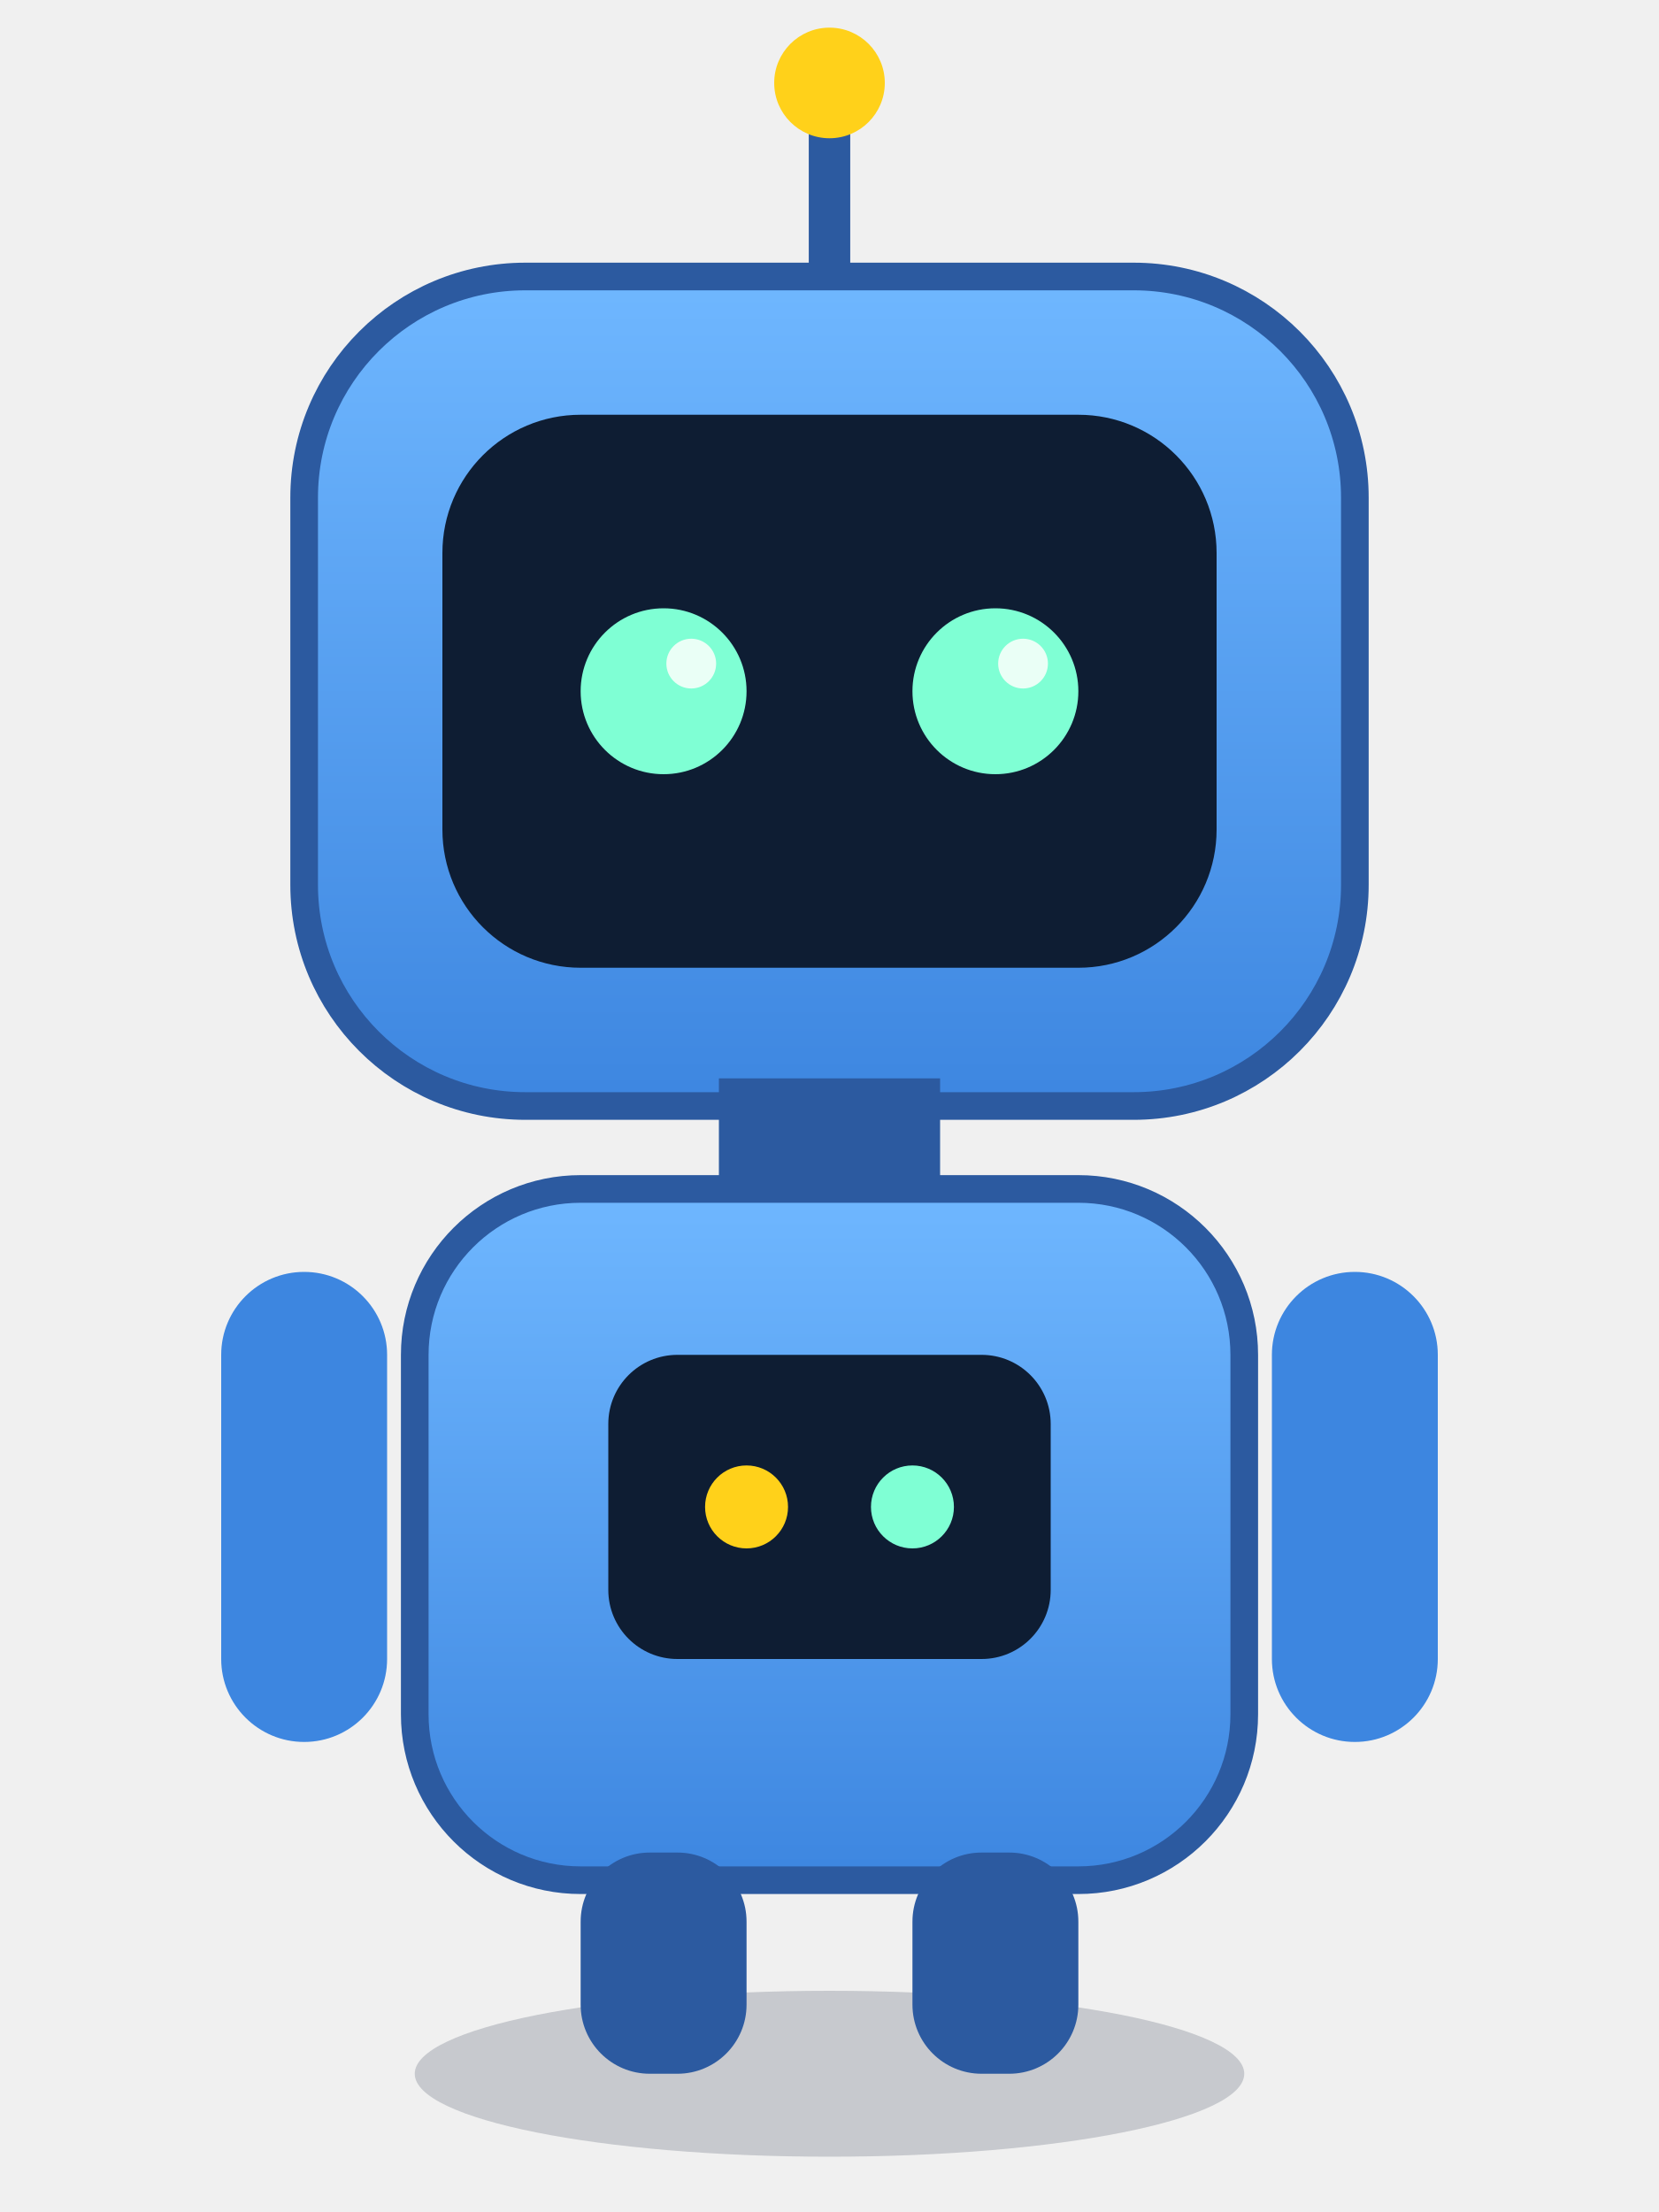
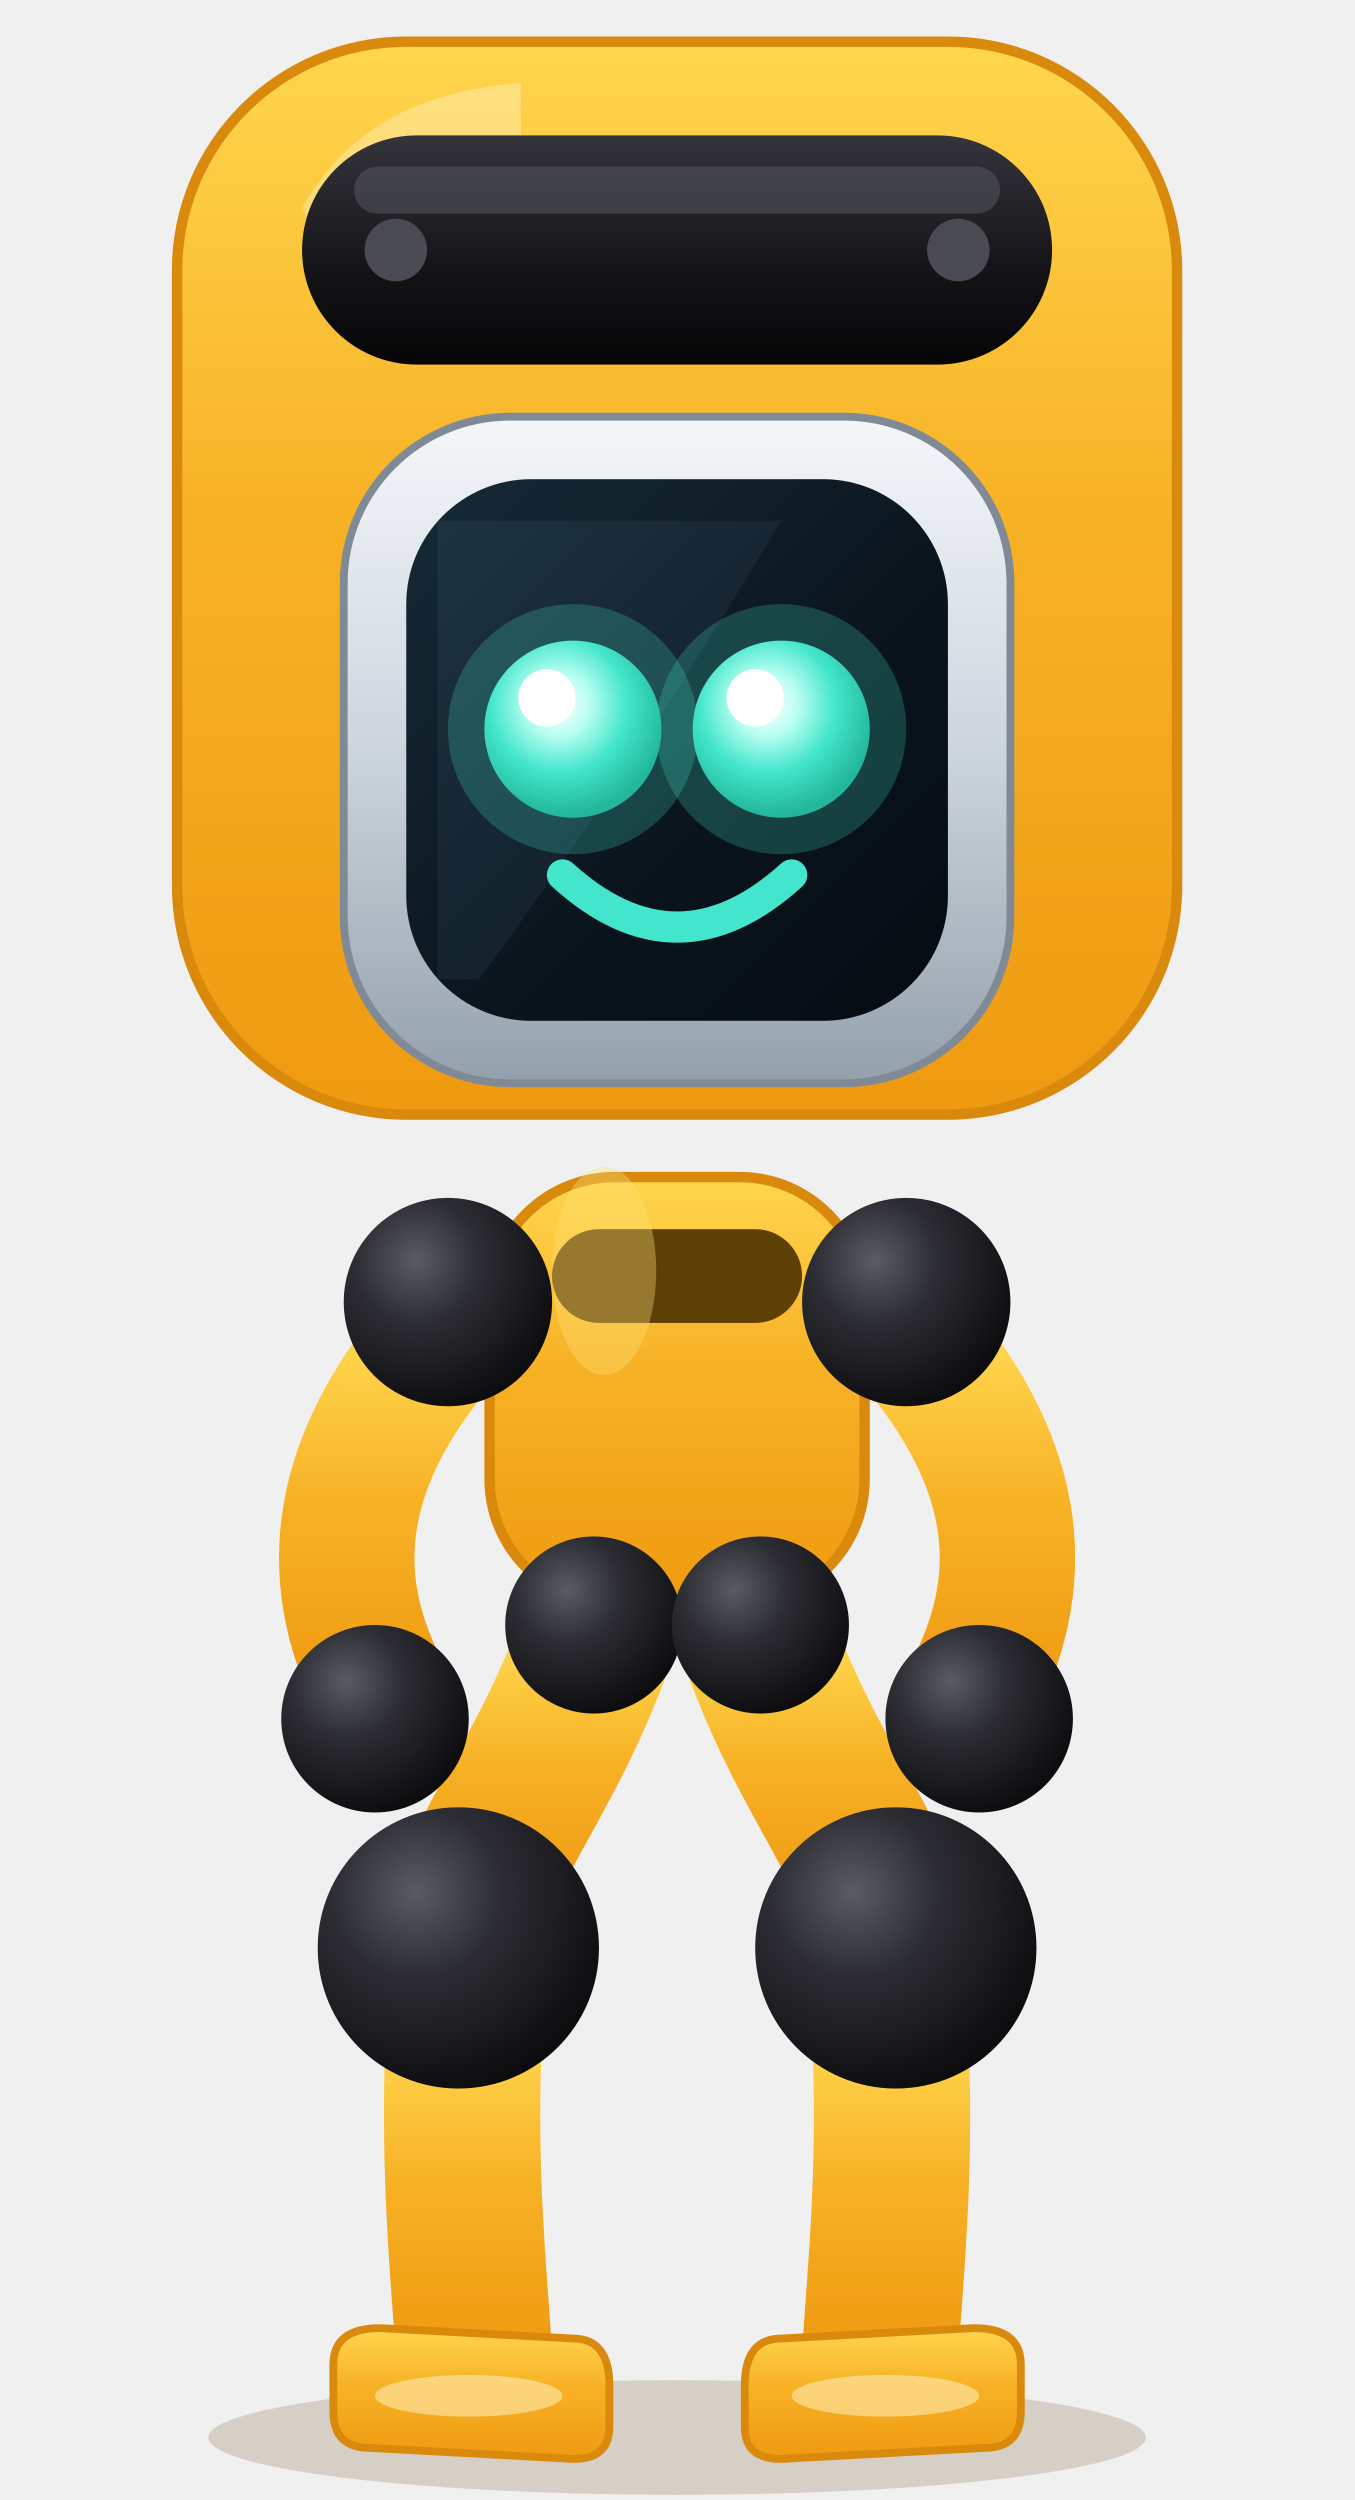
- <svg xmlns="http://www.w3.org/2000/svg" viewBox="0 0 120 160" width="120" height="160" aria-label="EDDIE">
+ <svg xmlns="http://www.w3.org/2000/svg" viewBox="0 0 260 480" width="260" height="480" aria-label="EDDIE">
  <defs>
+     <linearGradient id="ed-body" x1="0" y1="0" x2="0" y2="1">
+       <stop offset="0%" stop-color="#ffd64d" />
+       <stop offset="45%" stop-color="#f7b125" />
+       <stop offset="100%" stop-color="#ef9a10" />
+     </linearGradient>
+     <linearGradient id="ed-bezel" x1="0" y1="0" x2="0" y2="1">
+       <stop offset="0%" stop-color="#f4f7fa" />
+       <stop offset="50%" stop-color="#cdd5dd" />
+       <stop offset="100%" stop-color="#93a0ac" />
+     </linearGradient>
+     <linearGradient id="ed-screen" x1="0" y1="0" x2="1" y2="1">
+       <stop offset="0%" stop-color="#162a37" />
+       <stop offset="60%" stop-color="#0a141d" />
+       <stop offset="100%" stop-color="#050a10" />
+     </linearGradient>
+     <linearGradient id="ed-topbar" x1="0" y1="0" x2="0" y2="1">
+       <stop offset="0%" stop-color="#34343b" />
+       <stop offset="55%" stop-color="#16161a" />
+       <stop offset="100%" stop-color="#050506" />
+     </linearGradient>
+     <radialGradient id="ed-joint" cx="35%" cy="30%" r="80%">
+       <stop offset="0%" stop-color="#5a5b63" />
+       <stop offset="38%" stop-color="#2c2d33" />
+       <stop offset="100%" stop-color="#070709" />
+     </radialGradient>
+     <radialGradient id="ed-eye" cx="42%" cy="36%" r="62%">
+       <stop offset="0%" stop-color="#ffffff" />
+       <stop offset="28%" stop-color="#bafff1" />
+       <stop offset="62%" stop-color="#43e6cc" />
+       <stop offset="100%" stop-color="#23b89c" />
+     </radialGradient>
    <radialGradient id="eddie-glow-grad" cx="50%" cy="50%" r="50%">
-       <stop offset="0%" stop-color="#ffe14d" stop-opacity="0.95" />
-       <stop offset="55%" stop-color="#ffd11a" stop-opacity="0.45" />
-       <stop offset="100%" stop-color="#ffd11a" stop-opacity="0" />
+       <stop offset="0%" stop-color="#ffe680" stop-opacity="0.95" />
+       <stop offset="55%" stop-color="#ffcf3f" stop-opacity="0.4" />
+       <stop offset="100%" stop-color="#ffcf3f" stop-opacity="0" />
    </radialGradient>
-     <linearGradient id="eddie-body-grad" x1="0" y1="0" x2="0" y2="1">
-       <stop offset="0%" stop-color="#6fb7ff" />
-       <stop offset="100%" stop-color="#3d86e0" />
-     </linearGradient>
  </defs>
-   <ellipse id="eddie-glow" cx="60" cy="70" rx="58" ry="62" fill="url(#eddie-glow-grad)" opacity="0" />
+   <ellipse id="eddie-glow" cx="130" cy="120" rx="150" ry="160" fill="url(#eddie-glow-grad)" opacity="0" />
  <g id="eddie">
-     <ellipse cx="60" cy="150" rx="30" ry="6" fill="#0a1730" opacity="0.18" />
-     <line x1="60" y1="20" x2="60" y2="8" stroke="#2c5aa0" stroke-width="3" stroke-linecap="round" />
-     <circle cx="60" cy="6" r="4" fill="#ffd11a" />
-     <rect x="22" y="20" width="76" height="60" rx="16" fill="url(#eddie-body-grad)" stroke="#2c5aa0" stroke-width="2" />
-     <rect id="eddie-screen" x="32" y="30" width="56" height="40" rx="10" fill="#0e1d33" />
-     <g id="eddie-eyes" fill="#7fffd4">
-       <circle cx="48" cy="50" r="6" />
-       <circle cx="72" cy="50" r="6" />
-       <circle cx="50" cy="48" r="1.8" fill="#eafff6" />
-       <circle cx="74" cy="48" r="1.8" fill="#eafff6" />
+     <ellipse cx="130" cy="468" rx="90" ry="11" fill="#5a3a06" opacity="0.18" />
+     <path d="M114 316 C106 338 96 350 90 366" fill="none" stroke="url(#ed-body)" stroke-width="30" stroke-linecap="round" />
+     <path d="M146 316 C154 338 164 350 170 366" fill="none" stroke="url(#ed-body)" stroke-width="30" stroke-linecap="round" />
+     <path d="M89 392 C88 418 90 436 91 452" fill="none" stroke="url(#ed-body)" stroke-width="30" stroke-linecap="round" />
+     <path d="M171 392 C172 418 170 436 169 452" fill="none" stroke="url(#ed-body)" stroke-width="30" stroke-linecap="round" />
+     <path d="M64 454 Q64 447 73 447 L110 449 Q117 449 117 458 L117 466 Q117 473 108 472 L71 470 Q64 470 64 463 Z" fill="url(#ed-body)" stroke="#d98a0c" stroke-width="1.5" />
+     <path d="M196 454 Q196 447 187 447 L150 449 Q143 449 143 458 L143 466 Q143 473 152 472 L189 470 Q196 470 196 463 Z" fill="url(#ed-body)" stroke="#d98a0c" stroke-width="1.5" />
+     <ellipse cx="90" cy="460" rx="18" ry="4" fill="#fff0bd" opacity="0.55" />
+     <ellipse cx="170" cy="460" rx="18" ry="4" fill="#fff0bd" opacity="0.55" />
+     <path d="M84 258 C64 282 62 304 74 326" fill="none" stroke="url(#ed-body)" stroke-width="26" stroke-linecap="round" />
+     <path d="M176 258 C196 282 198 304 186 326" fill="none" stroke="url(#ed-body)" stroke-width="26" stroke-linecap="round" />
+     <rect x="94" y="226" width="72" height="82" rx="24" fill="url(#ed-body)" stroke="#d98a0c" stroke-width="2" />
+     <rect x="106" y="236" width="48" height="18" rx="9" fill="#5e3f06" />
+     <ellipse cx="116" cy="244" rx="10" ry="20" fill="#ffe27a" opacity="0.35" />
+     <circle cx="114" cy="312" r="17" fill="url(#ed-joint)" />
+     <circle cx="146" cy="312" r="17" fill="url(#ed-joint)" />
+     <circle cx="88" cy="374" r="27" fill="url(#ed-joint)" />
+     <circle cx="172" cy="374" r="27" fill="url(#ed-joint)" />
+     <circle cx="86" cy="250" r="20" fill="url(#ed-joint)" />
+     <circle cx="174" cy="250" r="20" fill="url(#ed-joint)" />
+     <circle cx="72" cy="330" r="18" fill="url(#ed-joint)" />
+     <circle cx="188" cy="330" r="18" fill="url(#ed-joint)" />
+     <rect x="34" y="8" width="192" height="206" rx="44" fill="url(#ed-body)" stroke="#d98a0c" stroke-width="2" />
+     <path d="M58 40 Q70 18 100 16 L100 30 Q74 32 64 52 Z" fill="#fff0bd" opacity="0.45" />
+     <rect x="58" y="26" width="144" height="44" rx="22" fill="url(#ed-topbar)" />
+     <rect x="68" y="32" width="124" height="9" rx="4.5" fill="#5a5a63" opacity="0.5" />
+     <circle cx="76" cy="48" r="6" fill="#4a4a52" />
+     <circle cx="184" cy="48" r="6" fill="#4a4a52" />
+     <rect x="66" y="80" width="128" height="128" rx="32" fill="url(#ed-bezel)" stroke="#7f8a96" stroke-width="1.5" />
+     <rect id="eddie-screen" x="78" y="92" width="104" height="104" rx="24" fill="url(#ed-screen)" />
+     <path d="M84 100 L150 100 Q120 150 92 188 L84 188 Z" fill="#9fd6ff" opacity="0.06" />
+     <g id="eddie-eyes">
+       <circle cx="110" cy="140" r="24" fill="#43e6cc" opacity="0.22" />
+       <circle cx="150" cy="140" r="24" fill="#43e6cc" opacity="0.22" />
+       <circle cx="110" cy="140" r="17" fill="url(#ed-eye)" />
+       <circle cx="150" cy="140" r="17" fill="url(#ed-eye)" />
+       <circle cx="105" cy="134" r="5.5" fill="#ffffff" />
+       <circle cx="145" cy="134" r="5.5" fill="#ffffff" />
    </g>
-     <rect x="52" y="78" width="16" height="10" fill="#2c5aa0" />
-     <rect x="30" y="86" width="60" height="50" rx="12" fill="url(#eddie-body-grad)" stroke="#2c5aa0" stroke-width="2" />
-     <rect x="44" y="98" width="32" height="22" rx="5" fill="#0e1d33" />
-     <circle cx="54" cy="109" r="3" fill="#ffd11a" />
-     <circle cx="66" cy="109" r="3" fill="#7fffd4" />
-     <rect x="16" y="92" width="12" height="34" rx="6" fill="#3d86e0" />
-     <rect x="92" y="92" width="12" height="34" rx="6" fill="#3d86e0" />
-     <rect x="42" y="134" width="12" height="16" rx="5" fill="#2c5aa0" />
-     <rect x="66" y="134" width="12" height="16" rx="5" fill="#2c5aa0" />
+     <path id="eddie-mouth" d="M108 168 Q130 188 152 168" fill="none" stroke="#43e6cc" stroke-width="6" stroke-linecap="round" />
  </g>
</svg>
